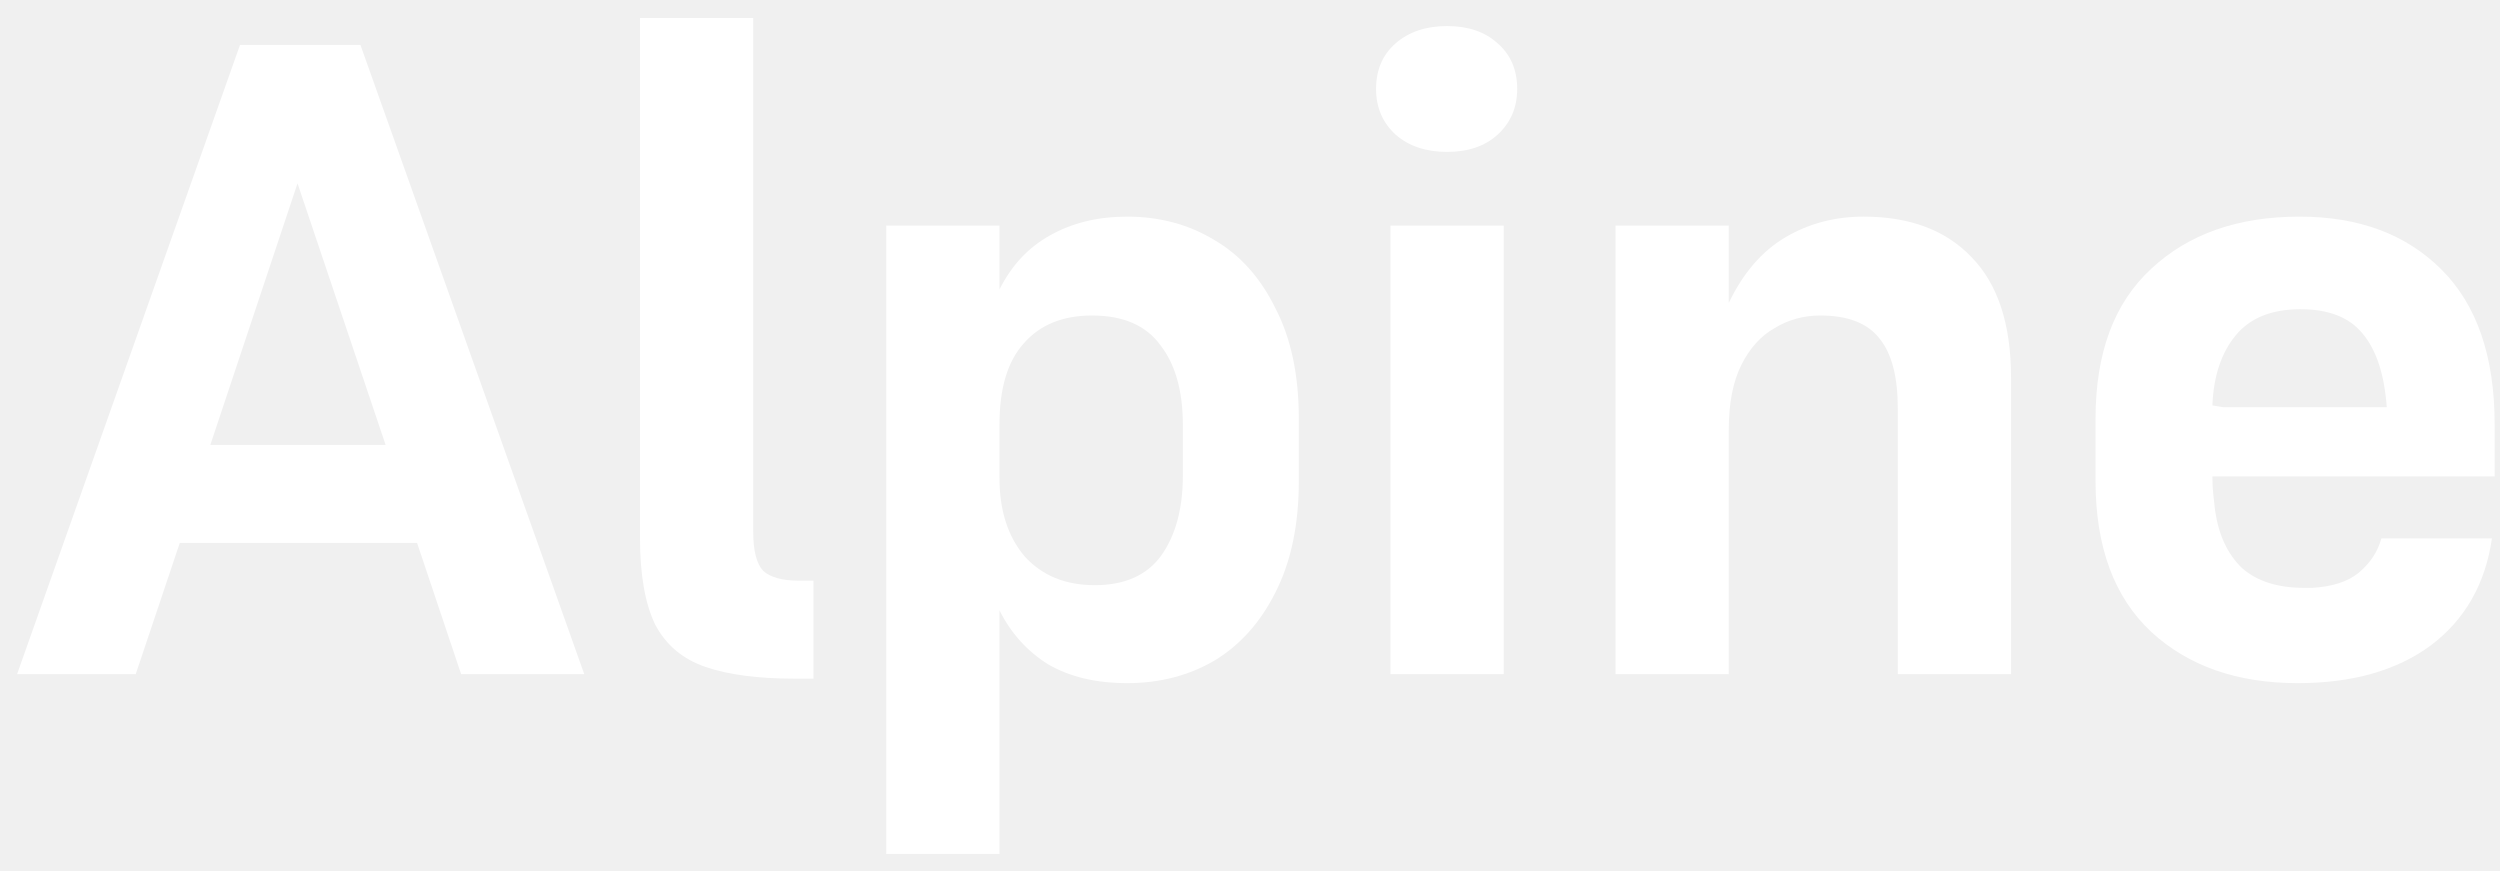
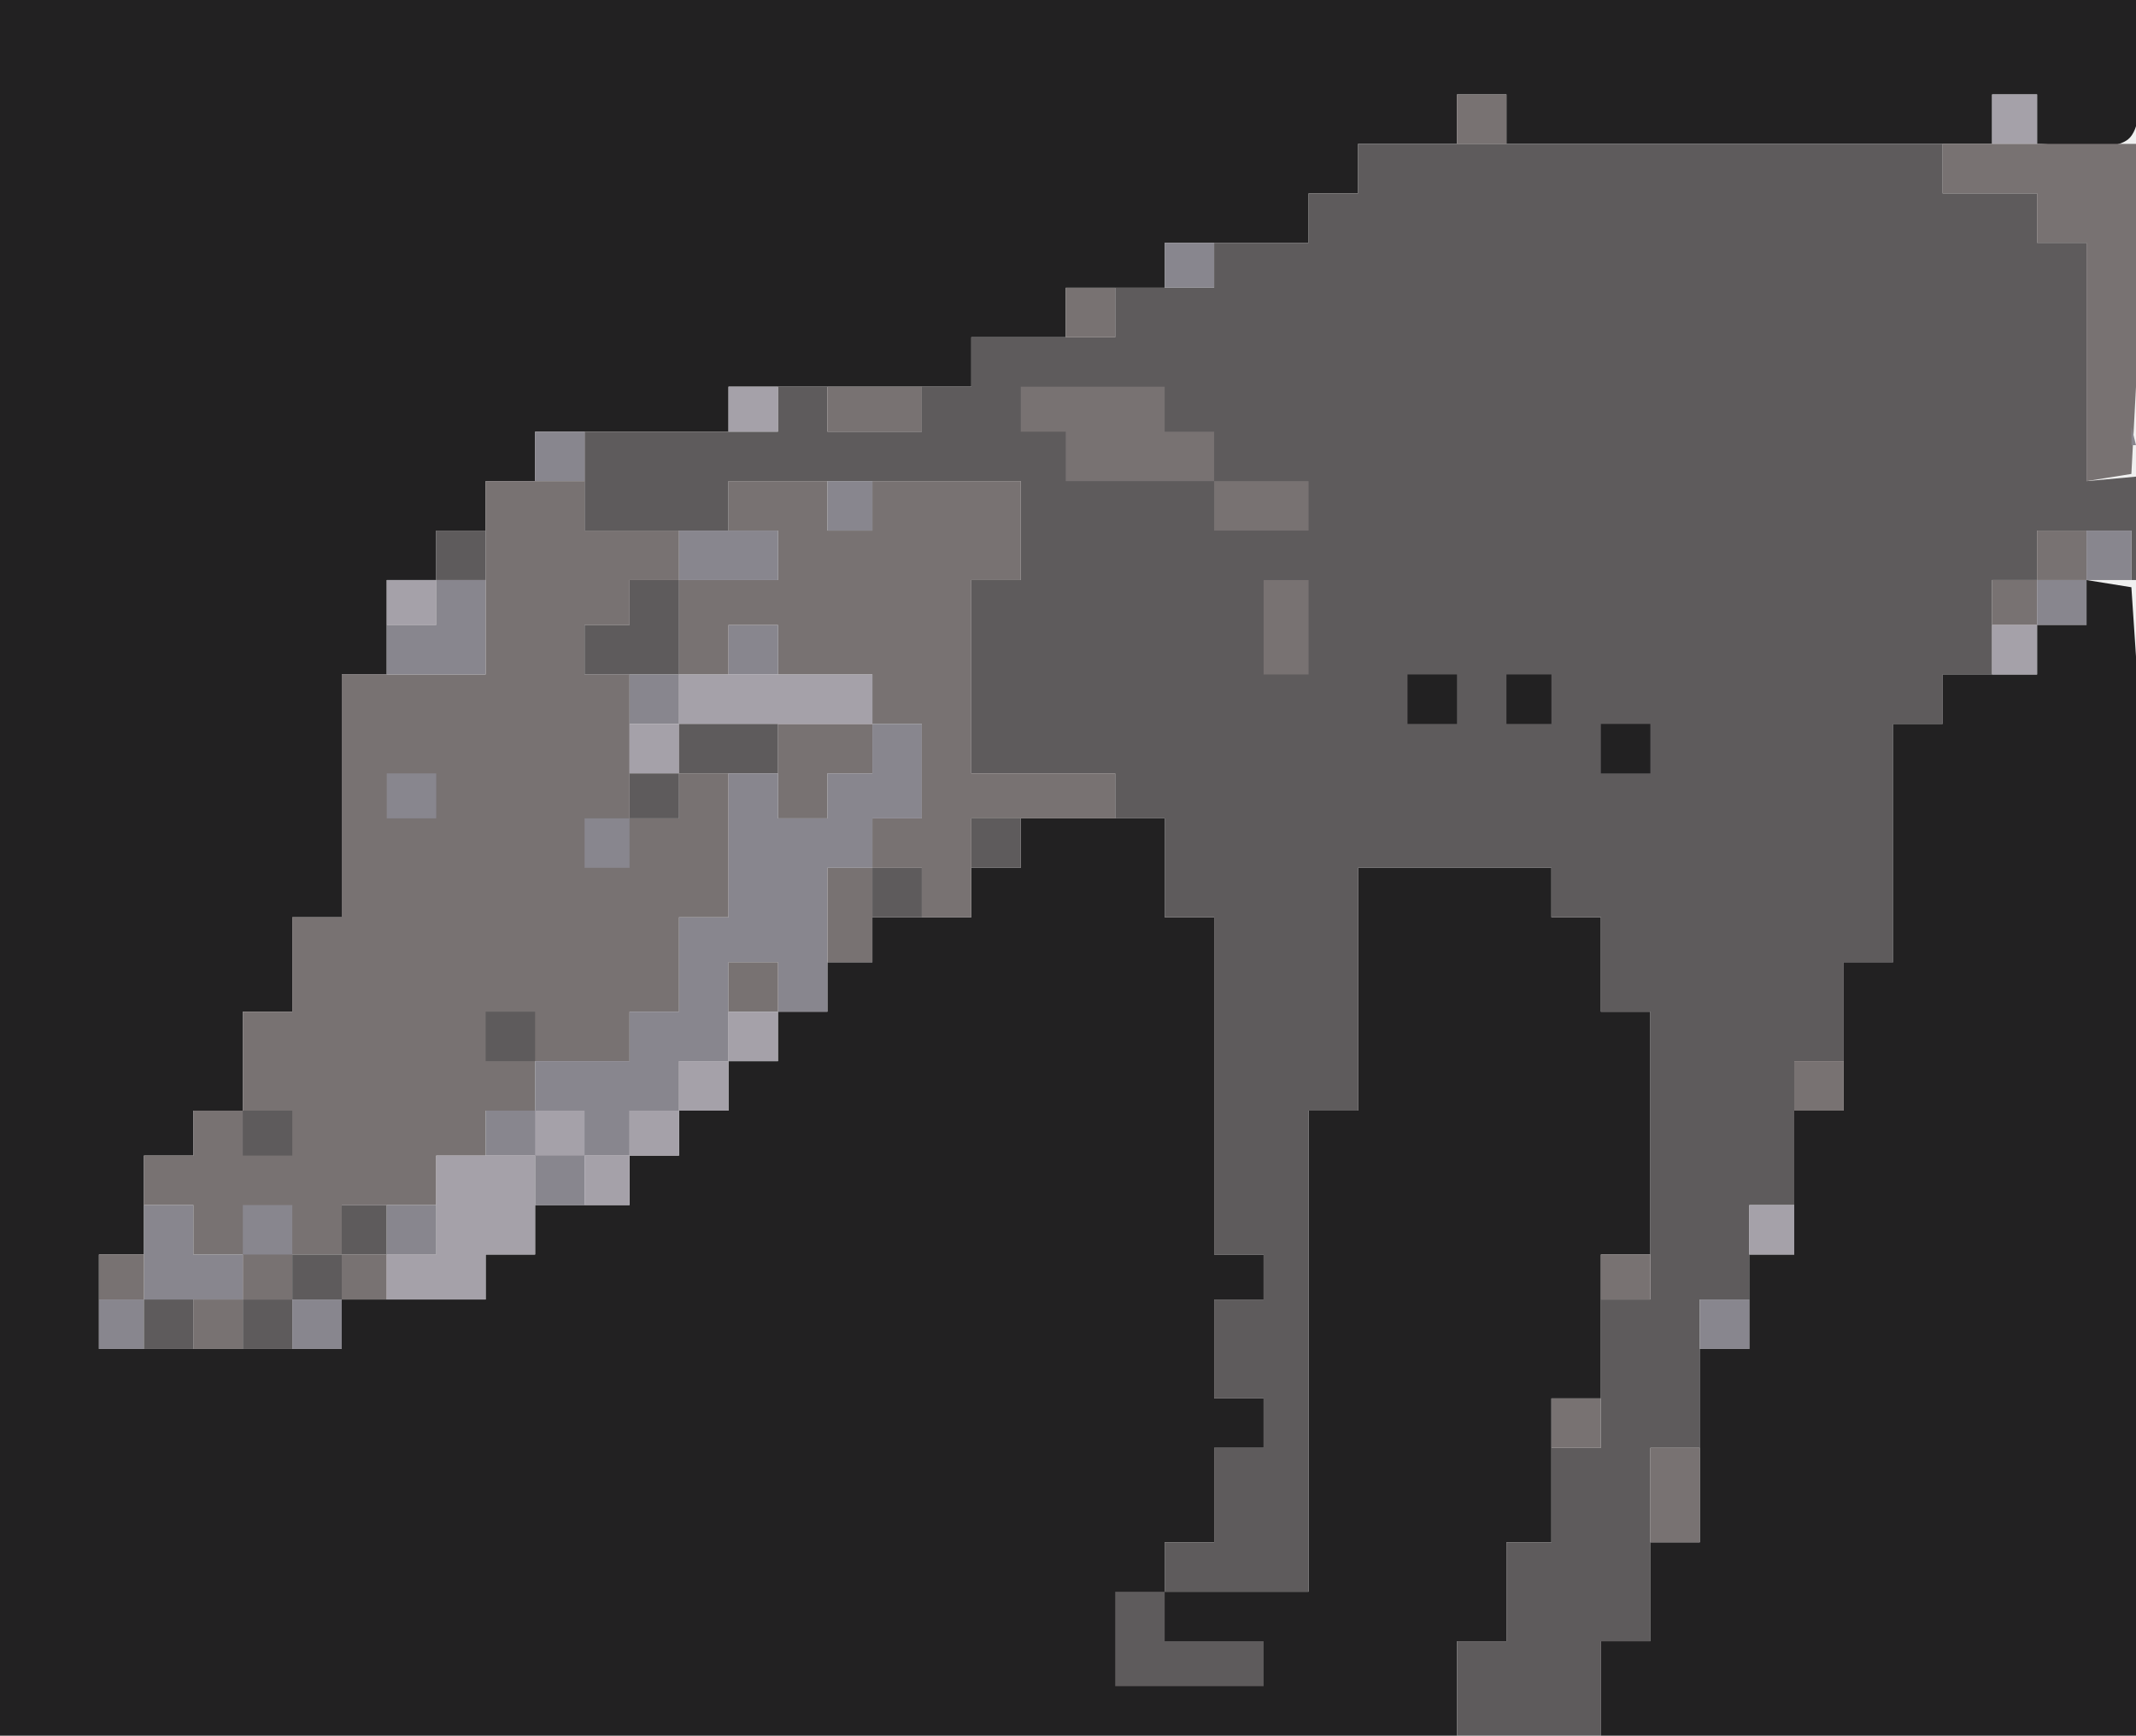
- <svg xmlns="http://www.w3.org/2000/svg" width="89" height="31" viewBox="0 0 89 31" fill="#FFFFFF">
-   <path d="M13.728 15.84L10.592 6.528L7.488 15.84H13.728ZM16.416 24L14.848 19.328H6.4L4.832 24H0.608L8.544 1.6H12.832L20.8 24H16.416Z" />
-   <path d="M26.815 18.944C26.815 19.605 26.932 20.064 27.167 20.32C27.423 20.555 27.85 20.672 28.447 20.672H28.959V24.16H28.287C26.986 24.16 25.93 24.021 25.119 23.744C24.308 23.467 23.711 22.965 23.327 22.24C22.964 21.493 22.783 20.459 22.783 19.136V0.64H26.815V18.944Z" />
-   <path d="M38.974 20.832C40.041 20.832 40.83 20.48 41.342 19.776C41.854 19.051 42.11 18.101 42.11 16.928V15.136C42.11 13.92 41.843 12.971 41.31 12.288C40.798 11.584 39.987 11.232 38.878 11.232C37.833 11.232 37.022 11.563 36.446 12.224C35.87 12.864 35.582 13.824 35.582 15.104V17.024C35.582 18.176 35.881 19.104 36.478 19.808C37.097 20.491 37.929 20.832 38.974 20.832ZM40.126 24.32C39.017 24.32 38.078 24.096 37.31 23.648C36.563 23.179 35.987 22.539 35.582 21.728V30.4H31.55V8.032H35.582V10.304C36.009 9.451 36.606 8.811 37.374 8.384C38.163 7.936 39.081 7.712 40.126 7.712C41.278 7.712 42.313 7.989 43.23 8.544C44.147 9.077 44.873 9.888 45.406 10.976C45.961 12.043 46.238 13.355 46.238 14.912V17.12C46.238 18.677 45.961 20 45.406 21.088C44.873 22.155 44.147 22.965 43.23 23.52C42.313 24.053 41.278 24.32 40.126 24.32Z" />
-   <path d="M51.516 5.408C50.769 5.408 50.161 5.205 49.692 4.8C49.223 4.373 48.988 3.829 48.988 3.168C48.988 2.485 49.223 1.941 49.692 1.536C50.161 1.131 50.769 0.928 51.516 0.928C52.263 0.928 52.86 1.131 53.308 1.536C53.777 1.941 54.012 2.485 54.012 3.168C54.012 3.829 53.777 4.373 53.308 4.8C52.86 5.205 52.263 5.408 51.516 5.408ZM49.5 24V8.032H53.532V24H49.5Z" />
-   <path d="M61.544 15.296V24H57.513V8.032H61.544V10.784C62.056 9.717 62.728 8.939 63.56 8.448C64.392 7.957 65.32 7.712 66.344 7.712C67.987 7.712 69.267 8.192 70.184 9.152C71.123 10.112 71.593 11.541 71.593 13.44V24H67.561V14.528C67.561 13.419 67.347 12.597 66.921 12.064C66.494 11.509 65.79 11.232 64.808 11.232C64.211 11.232 63.667 11.381 63.176 11.68C62.686 11.957 62.291 12.395 61.992 12.992C61.694 13.589 61.544 14.357 61.544 15.296Z" />
-   <path d="M88.713 19.168C88.478 20.789 87.753 22.059 86.537 22.976C85.321 23.872 83.742 24.32 81.801 24.32C79.646 24.32 77.907 23.712 76.585 22.496C75.262 21.259 74.601 19.467 74.601 17.12V14.912C74.601 12.565 75.262 10.784 76.585 9.568C77.907 8.331 79.667 7.712 81.865 7.712C83.977 7.712 85.662 8.341 86.921 9.6C88.179 10.859 88.809 12.693 88.809 15.104V16.96H78.761C78.761 17.195 78.771 17.408 78.793 17.6C78.814 17.792 78.835 17.984 78.857 18.176C78.985 19.051 79.305 19.733 79.817 20.224C80.35 20.693 81.086 20.928 82.025 20.928C82.067 20.928 82.11 20.928 82.153 20.928C82.217 20.928 82.27 20.928 82.313 20.928C83.038 20.885 83.593 20.704 83.977 20.384C84.382 20.043 84.649 19.637 84.777 19.168H88.713ZM78.761 14.432L79.145 14.496H84.969C84.883 13.323 84.595 12.448 84.105 11.872C83.635 11.296 82.899 11.008 81.897 11.008C80.873 11.008 80.105 11.317 79.593 11.936C79.081 12.555 78.803 13.387 78.761 14.432Z" />
+ <svg xmlns="http://www.w3.org/2000/svg" width="475" height="386">
+   <path style="fill:#222122; stroke:none;" d="M0 0L0 386L324 386L324 365L335 365L335 343L345 343L345 311L356 311L356 279L367 279L367 225L356 225L356 204L345 204L345 193L302 193L302 247L291 247L291 354L259 354L259 343L270 343L270 322L281 322L281 311L270 311L270 289L281 289L281 279L270 279L270 204L259 204L259 182L227 182L227 193L216 193L216 204L194 204L194 214L184 214L184 225L173 225L173 236L162 236L162 247L151 247L151 257L140 257L140 268L119 268L119 279L108 279L108 289L76 289L76 300L22 300L22 279L32 279L32 257L43 257L43 247L54 247L54 225L65 225L65 204L76 204L76 150L86 150L86 129L97 129L97 118L108 118L108 107L119 107L119 96L162 96L162 86L216 86L216 75L237 75L237 64L259 64L259 54L291 54L291 43L302 43L302 32L324 32L324 21L335 21L335 32L443 32L443 21L453 21L453 32C457.871 32 469.349 34.135 473.258 30.972C478.269 26.917 475 6.164 475 0L0 0z" />
+   <path style="fill:#787272; stroke:none;" d="M324 21L324 32L335 32L335 21L324 21z" />
+   <path style="fill:#a5a1a9; stroke:none;" d="M443 21L443 32L453 32L453 21L443 21M474 30L475 31L474 30z" />
+   <path style="fill:#88868e; stroke:none;" d="M474 31L475 32L474 31z" />
+   <path style="fill:#5e5b5c; stroke:none;" d="M302 32L302 43L291 43L291 54L270 54L270 64L248 64L248 75L216 75L216 86L205 86L205 96L184 96L184 86L173 86L173 96L130 96L130 118L162 118L162 107L227 107L227 129L216 129L216 172L248 172L248 182L259 182L259 204L270 204L270 279L281 279L281 289L270 289L270 311L281 311L281 322L270 322L270 343L259 343L259 354L291 354L291 247L302 247L302 193L345 193L345 204L356 204L356 225L367 225L367 289L356 289L356 322L345 322L345 343L335 343L335 365L324 365L324 386L356 386L356 365L367 365L367 322L378 322L378 289L389 289L389 268L399 268L399 236L410 236L410 214L421 214L421 161L432 161L432 150L443 150L443 129L453 129L453 118L474 118L474 129L475 129L475 106L464 107L464 54L453 54L453 43L432 43L432 32L302 32z" />
+   <path style="fill:#787272; stroke:none;" d="M432 32L432 43L453 43L453 54L464 54L464 107L473.971 105.397L475 86L475 32L432 32z" />
+   <path style="fill:#88868e; stroke:none;" d="M259 54L259 64L270 64L270 54L259 54z" />
+   <path style="fill:#787272; stroke:none;" d="M237 64L237 75L248 75L248 64L237 64z" />
+   <path style="fill:#a5a1a9; stroke:none;" d="M162 86L162 96L173 96L173 86L162 86z" />
+   <path style="fill:#787272; stroke:none;" d="M184 86L184 96L205 96L205 86L184 86M227 86L227 96L237 96L237 107L270 107L270 118L291 118L291 107L270 107L270 96L259 96L259 86L227 86z" />
+   <path style="fill:#88868e; stroke:none;" d="M474 95L474 99L475 99L474 95M119 96L119 107L130 107L130 96L119 96z" />
+   <path style="fill:#787272; stroke:none;" d="M108 107L108 150L76 150L76 204L65 204L65 225L54 225L54 247L43 247L43 257L32 257L32 268L43 268L43 279L54 279L54 289L43 289L43 300L54 300L54 289L65 289L65 279L76 279L76 289L86 289L86 279L76 279L76 268L97 268L97 257L108 257L108 247L119 247L119 236L140 236L140 225L151 225L151 204L162 204L162 172L151 172L151 182L140 182L140 150L130 150L130 139L140 139L140 129L151 129L151 150L162 150L162 139L173 139L173 150L194 150L194 161L173 161L173 182L184 182L184 172L194 172L194 161L205 161L205 182L194 182L194 193L184 193L184 214L194 214L194 193L205 193L205 204L216 204L216 182L248 182L248 172L216 172L216 129L227 129L227 107L194 107L194 118L184 118L184 107L162 107L162 118L173 118L173 129L151 129L151 118L130 118L130 107L108 107z" />
+   <path style="fill:#88868e; stroke:none;" d="M184 107L184 118L194 118L194 107L184 107z" />
+   <path style="fill:#5e5b5c; stroke:none;" d="M97 118L97 129L108 129L108 118L97 118z" />
+   <path style="fill:#88868e; stroke:none;" d="M151 118L151 129L173 129L173 118L151 118z" />
+   <path style="fill:#787272; stroke:none;" d="M453 118L453 129L443 129L443 139L453 139L453 129L464 129L464 118L453 118z" />
+   <path style="fill:#88868e; stroke:none;" d="M464 118L464 129L453 129L453 139L464 139L464 129L474 129L474 118L464 118z" />
+   <path style="fill:#a5a1a9; stroke:none;" d="M86 129L86 139L97 139L97 129L86 129z" />
+   <path style="fill:#88868e; stroke:none;" d="M97 129L97 139L86 139L86 150L108 150L108 129L97 129z" />
+   <path style="fill:#5e5b5c; stroke:none;" d="M140 129L140 139L130 139L130 150L151 150L151 129L140 129z" />
+   <path style="fill:#787272; stroke:none;" d="M281 129L281 150L291 150L291 129L281 129z" />
+   <path style="fill:#222122; stroke:none;" d="M464 129L464 139L453 139L453 150L432 150L432 161L421 161L421 214L410 214L410 247L399 247L399 279L389 279L389 300L378 300L378 343L367 343L367 365L356 365L356 386L475 386L475 189L475 146L473.972 130.603L464 129z" />
+   <path style="fill:#a5a1a9; stroke:none;" d="M474 129L475 130L474 129z" />
+   <path style="fill:#88868e; stroke:none;" d="M162 139L162 150L173 150L173 139L162 139z" />
+   <path style="fill:#a5a1a9; stroke:none;" d="M443 139L443 150L453 150L453 139L443 139z" />
+   <path style="fill:#88868e; stroke:none;" d="M140 150L140 161L151 161L151 150L140 150z" />
+   <path style="fill:#a5a1a9; stroke:none;" d="M151 150L151 161L140 161L140 172L151 172L151 161L194 161L194 150L151 150z" />
+   <path style="fill:#222122; stroke:none;" d="M313 150L313 161L324 161L324 150L313 150M335 150L335 161L345 161L345 150L335 150z" />
+   <path style="fill:#5e5b5c; stroke:none;" d="M151 161L151 172L173 172L173 161L151 161z" />
+   <path style="fill:#88868e; stroke:none;" d="M194 161L194 172L184 172L184 182L173 182L173 172L162 172L162 204L151 204L151 225L140 225L140 236L119 236L119 247L108 247L108 257L119 257L119 268L130 268L130 257L140 257L140 247L151 247L151 236L162 236L162 214L173 214L173 225L184 225L184 193L194 193L194 182L205 182L205 161L194 161z" />
+   <path style="fill:#222122; stroke:none;" d="M356 161L356 172L367 172L367 161L356 161z" />
+   <path style="fill:#88868e; stroke:none;" d="M86 172L86 182L97 182L97 172L86 172z" />
+   <path style="fill:#5e5b5c; stroke:none;" d="M140 172L140 182L151 182L151 172L140 172z" />
+   <path style="fill:#88868e; stroke:none;" d="M130 182L130 193L140 193L140 182L130 182z" />
+   <path style="fill:#5e5b5c; stroke:none;" d="M216 182L216 193L227 193L227 182L216 182M194 193L194 204L205 204L205 193L194 193z" />
+   <path style="fill:#787272; stroke:none;" d="M162 214L162 225L173 225L173 214L162 214z" />
+   <path style="fill:#5e5b5c; stroke:none;" d="M108 225L108 236L119 236L119 225L108 225z" />
+   <path style="fill:#a5a1a9; stroke:none;" d="M162 225L162 236L173 236L173 225L162 225M151 236L151 247L162 247L162 236L151 236z" />
+   <path style="fill:#787272; stroke:none;" d="M399 236L399 247L410 247L410 236L399 236z" />
+   <path style="fill:#5e5b5c; stroke:none;" d="M54 247L54 257L65 257L65 247L54 247z" />
+   <path style="fill:#a5a1a9; stroke:none;" d="M119 247L119 257L130 257L130 247L119 247M140 247L140 257L151 257L151 247L140 247M97 257L97 279L86 279L86 289L108 289L108 279L119 279L119 257L97 257M130 257L130 268L140 268L140 257L130 257z" />
+   <path style="fill:#88868e; stroke:none;" d="M32 268L32 289L22 289L22 300L32 300L32 289L54 289L54 279L43 279L43 268L32 268M54 268L54 279L65 279L65 268L54 268z" />
+   <path style="fill:#5e5b5c; stroke:none;" d="M76 268L76 279L86 279L86 268L76 268z" />
+   <path style="fill:#88868e; stroke:none;" d="M86 268L86 279L97 279L97 268L86 268z" />
+   <path style="fill:#a5a1a9; stroke:none;" d="M389 268L389 279L399 279L399 268L389 268z" />
+   <path style="fill:#787272; stroke:none;" d="M22 279L22 289L32 289L32 279L22 279z" />
+   <path style="fill:#5e5b5c; stroke:none;" d="M65 279L65 289L54 289L54 300L65 300L65 289L76 289L76 279L65 279z" />
+   <path style="fill:#787272; stroke:none;" d="M356 279L356 289L367 289L367 279L356 279z" />
+   <path style="fill:#5e5b5c; stroke:none;" d="M32 289L32 300L43 300L43 289L32 289z" />
+   <path style="fill:#88868e; stroke:none;" d="M65 289L65 300L76 300L76 289L65 289M378 289L378 300L389 300L389 289L378 289z" />
+   <path style="fill:#787272; stroke:none;" d="M345 311L345 322L356 322L356 311L345 311M367 322L367 343L378 343L378 322L367 322z" />
+   <path style="fill:#5e5b5c; stroke:none;" d="M248 354L248 375L281 375L281 365L259 365L259 354L248 354z" />
</svg>
